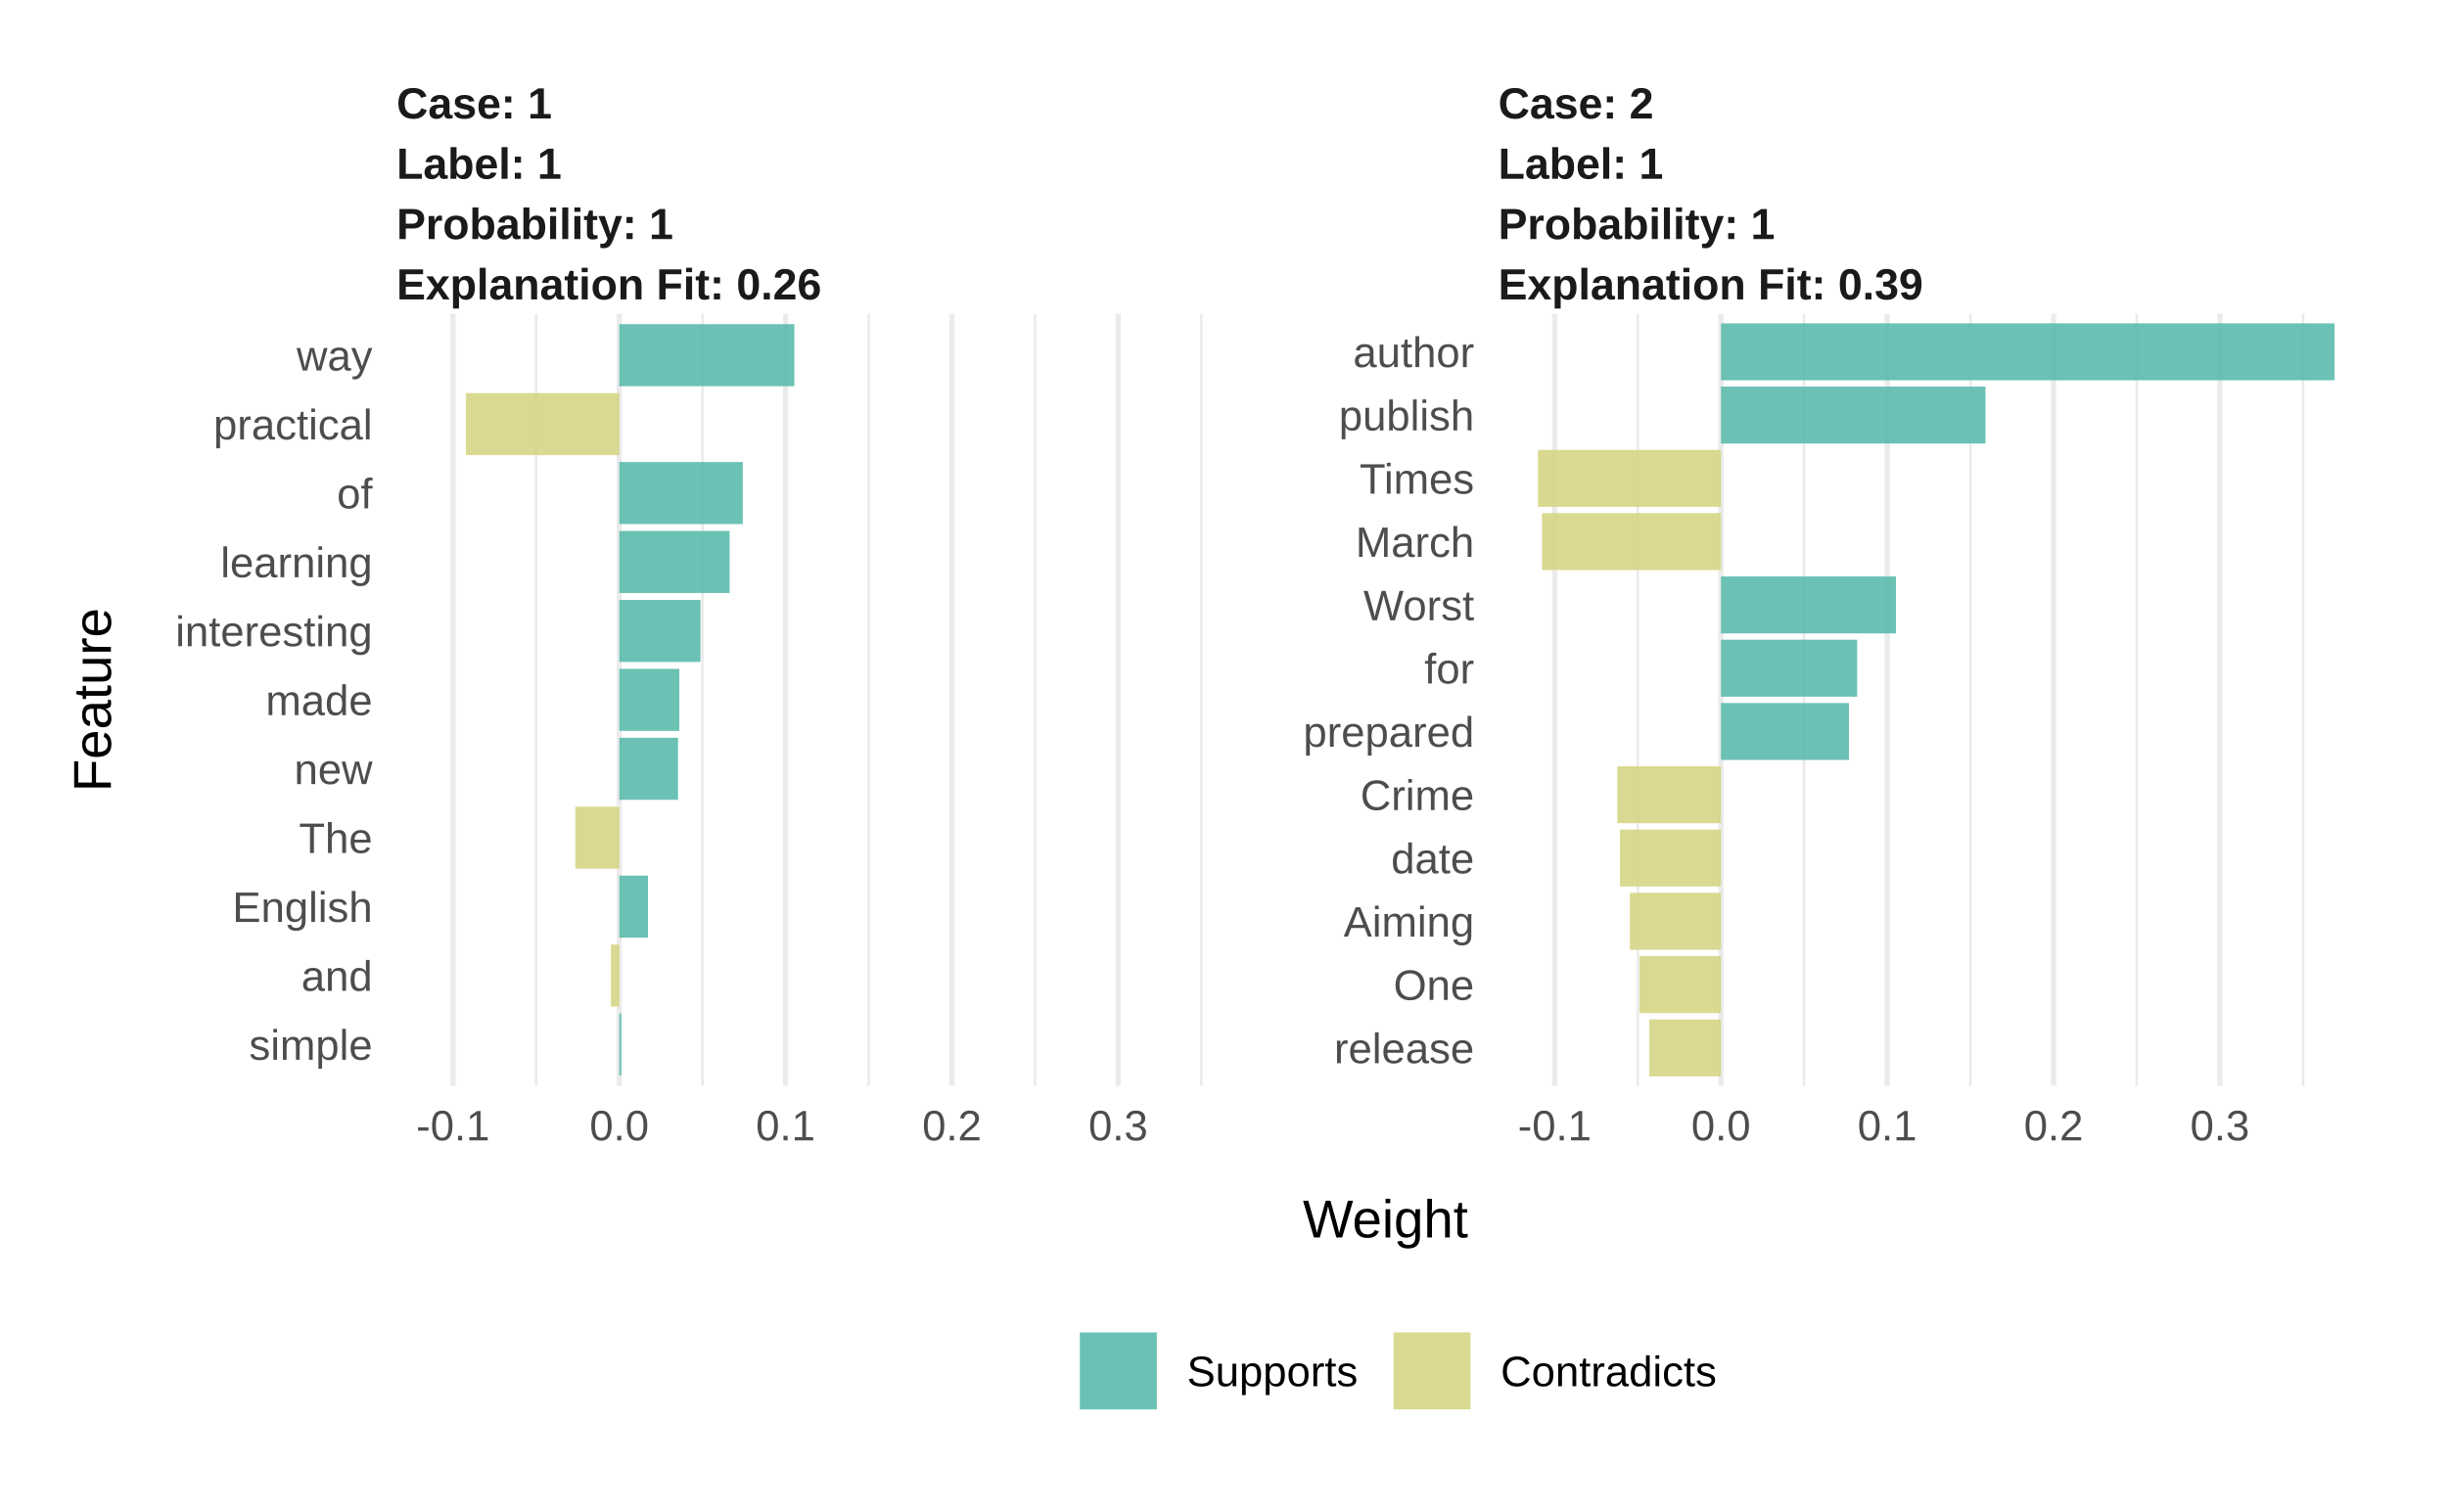
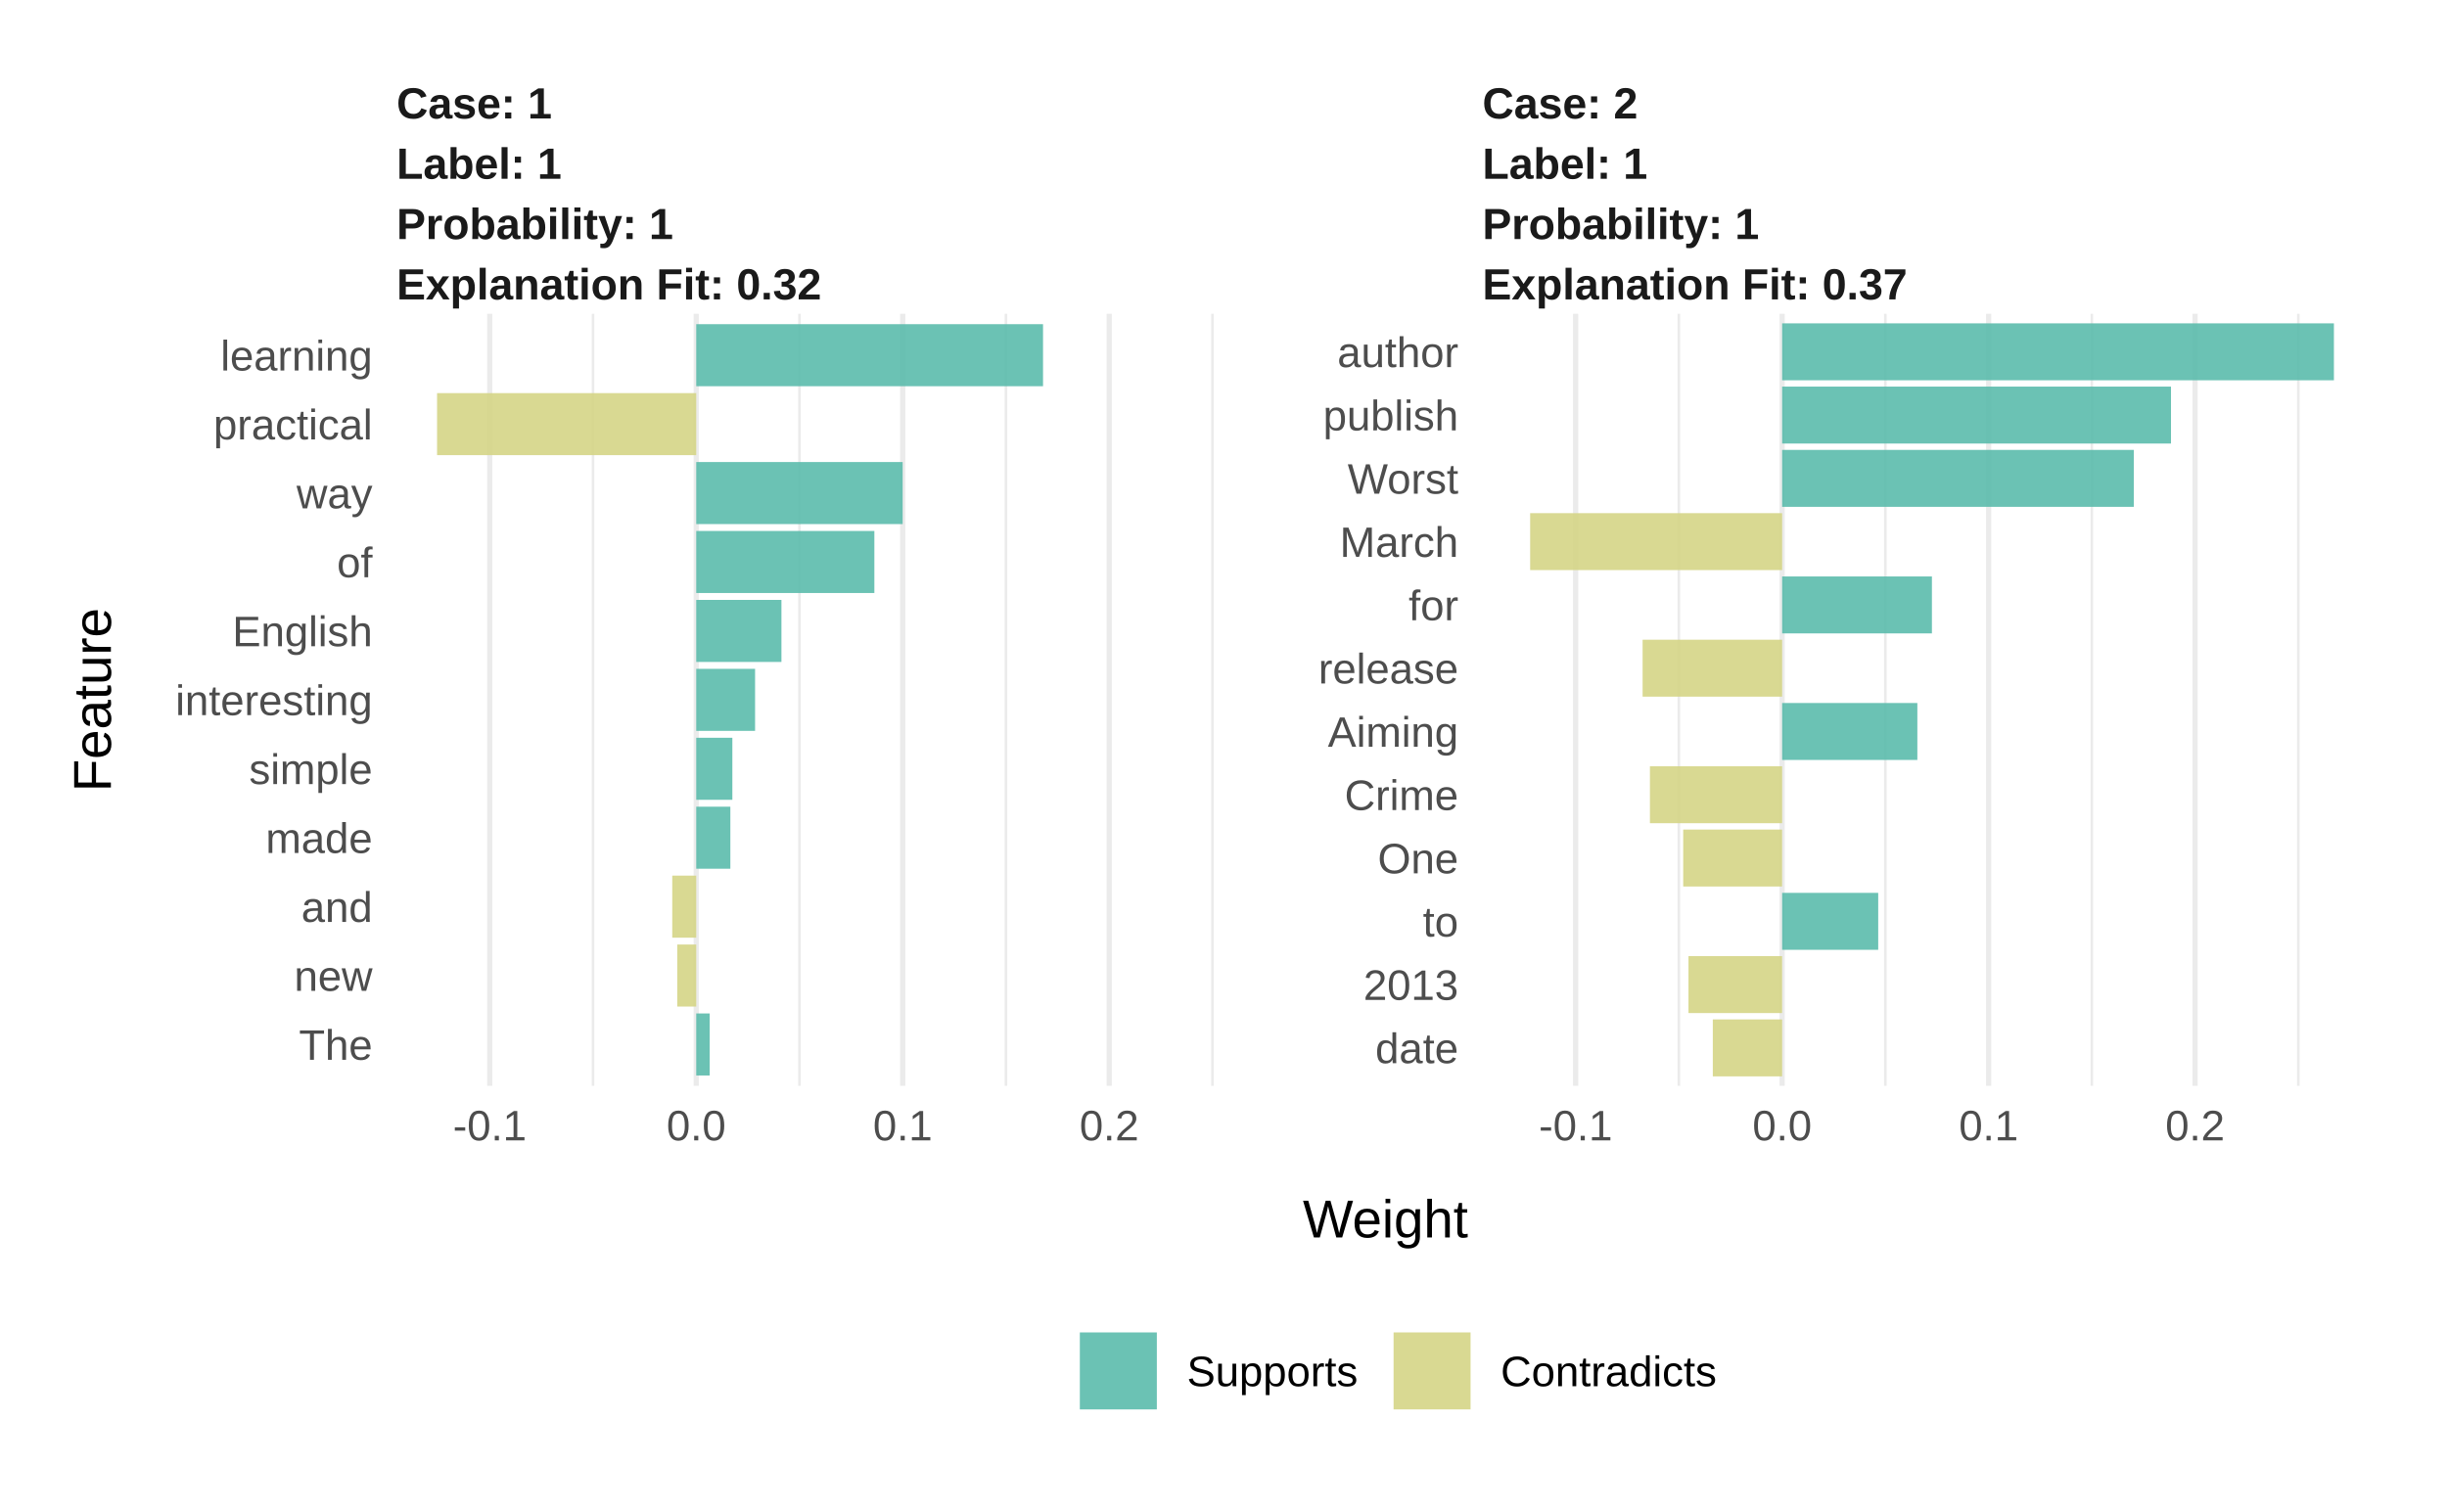
<svg xmlns="http://www.w3.org/2000/svg" class="svglite" width="504.00pt" height="311.47pt" viewBox="0 0 504.00 311.47">
  <defs>
    <style type="text/css">
    .svglite line, .svglite polyline, .svglite polygon, .svglite path, .svglite rect, .svglite circle {
      fill: none;
      stroke: #000000;
      stroke-linecap: round;
      stroke-linejoin: round;
      stroke-miterlimit: 10.00;
    }
  </style>
  </defs>
  <rect width="100%" height="100%" style="stroke: none; fill: #FFFFFF;" />
  <defs>
    <clipPath id="cpMC4wMHw1MDQuMDB8MC4wMHwzMTEuNDc=">
      <rect x="0.00" y="0.00" width="504.00" height="311.47" />
    </clipPath>
  </defs>
  <g clip-path="url(#cpMC4wMHw1MDQuMDB8MC4wMHwzMTEuNDc=)">
</g>
  <defs>
-     <clipPath id="cpODEuNjd8MjYyLjE1fDY0LjY1fDIyMy42OA==">
-       <rect x="81.67" y="64.65" width="180.48" height="159.03" />
-     </clipPath>
-   </defs>
-   <g clip-path="url(#cpODEuNjd8MjYyLjE1fDY0LjY1fDIyMy42OA==)">
-     <polyline points="110.42,223.68 110.42,64.65 " style="stroke-width: 0.53; stroke: #EBEBEB; stroke-linecap: butt;" />
-     <polyline points="144.68,223.68 144.68,64.65 " style="stroke-width: 0.53; stroke: #EBEBEB; stroke-linecap: butt;" />
-     <polyline points="178.93,223.68 178.93,64.65 " style="stroke-width: 0.53; stroke: #EBEBEB; stroke-linecap: butt;" />
-     <polyline points="213.18,223.68 213.18,64.65 " style="stroke-width: 0.53; stroke: #EBEBEB; stroke-linecap: butt;" />
-     <polyline points="247.44,223.68 247.44,64.65 " style="stroke-width: 0.53; stroke: #EBEBEB; stroke-linecap: butt;" />
-     <polyline points="93.30,223.68 93.30,64.65 " style="stroke-width: 1.07; stroke: #EBEBEB; stroke-linecap: butt;" />
-     <polyline points="127.55,223.68 127.55,64.65 " style="stroke-width: 1.07; stroke: #EBEBEB; stroke-linecap: butt;" />
-     <polyline points="161.80,223.68 161.80,64.65 " style="stroke-width: 1.07; stroke: #EBEBEB; stroke-linecap: butt;" />
-     <polyline points="196.06,223.68 196.06,64.65 " style="stroke-width: 1.07; stroke: #EBEBEB; stroke-linecap: butt;" />
-     <polyline points="230.31,223.68 230.31,64.65 " style="stroke-width: 1.07; stroke: #EBEBEB; stroke-linecap: butt;" />
-     <rect x="118.49" y="166.18" width="9.06" height="12.78" style="stroke-width: 1.07; stroke: none; stroke-linecap: square; stroke-linejoin: miter; fill: #D5D587; fill-opacity: 0.90;" />
-     <rect x="127.55" y="151.98" width="12.11" height="12.78" style="stroke-width: 1.07; stroke: none; stroke-linecap: square; stroke-linejoin: miter; fill: #5BBCAC; fill-opacity: 0.90;" />
-     <rect x="127.55" y="66.78" width="36.06" height="12.78" style="stroke-width: 1.07; stroke: none; stroke-linecap: square; stroke-linejoin: miter; fill: #5BBCAC; fill-opacity: 0.90;" />
-     <rect x="127.55" y="95.18" width="25.44" height="12.78" style="stroke-width: 1.07; stroke: none; stroke-linecap: square; stroke-linejoin: miter; fill: #5BBCAC; fill-opacity: 0.90;" />
-     <rect x="127.55" y="109.38" width="22.73" height="12.78" style="stroke-width: 1.07; stroke: none; stroke-linecap: square; stroke-linejoin: miter; fill: #5BBCAC; fill-opacity: 0.90;" />
-     <rect x="127.55" y="180.38" width="5.91" height="12.78" style="stroke-width: 1.07; stroke: none; stroke-linecap: square; stroke-linejoin: miter; fill: #5BBCAC; fill-opacity: 0.90;" />
-     <rect x="127.55" y="137.78" width="12.37" height="12.78" style="stroke-width: 1.07; stroke: none; stroke-linecap: square; stroke-linejoin: miter; fill: #5BBCAC; fill-opacity: 0.90;" />
-     <rect x="127.55" y="208.77" width="0.40" height="12.78" style="stroke-width: 1.07; stroke: none; stroke-linecap: square; stroke-linejoin: miter; fill: #5BBCAC; fill-opacity: 0.90;" />
-     <rect x="127.55" y="123.58" width="16.73" height="12.78" style="stroke-width: 1.07; stroke: none; stroke-linecap: square; stroke-linejoin: miter; fill: #5BBCAC; fill-opacity: 0.90;" />
-     <rect x="125.82" y="194.57" width="1.73" height="12.78" style="stroke-width: 1.07; stroke: none; stroke-linecap: square; stroke-linejoin: miter; fill: #D5D587; fill-opacity: 0.90;" />
-     <rect x="95.95" y="80.98" width="31.60" height="12.78" style="stroke-width: 1.07; stroke: none; stroke-linecap: square; stroke-linejoin: miter; fill: #D5D587; fill-opacity: 0.90;" />
-   </g>
-   <g clip-path="url(#cpMC4wMHw1MDQuMDB8MC4wMHwzMTEuNDc=)">
- </g>
-   <defs>
-     <clipPath id="cpMzA4LjU4fDQ4OS4wNnw2NC42NXwyMjMuNjg=">
-       <rect x="308.58" y="64.65" width="180.48" height="159.03" />
-     </clipPath>
-   </defs>
-   <g clip-path="url(#cpMzA4LjU4fDQ4OS4wNnw2NC42NXwyMjMuNjg=)">
-     <polyline points="337.33,223.68 337.33,64.65 " style="stroke-width: 0.53; stroke: #EBEBEB; stroke-linecap: butt;" />
-     <polyline points="371.59,223.68 371.59,64.65 " style="stroke-width: 0.53; stroke: #EBEBEB; stroke-linecap: butt;" />
-     <polyline points="405.84,223.68 405.84,64.65 " style="stroke-width: 0.53; stroke: #EBEBEB; stroke-linecap: butt;" />
-     <polyline points="440.09,223.68 440.09,64.65 " style="stroke-width: 0.53; stroke: #EBEBEB; stroke-linecap: butt;" />
-     <polyline points="474.35,223.68 474.35,64.65 " style="stroke-width: 0.53; stroke: #EBEBEB; stroke-linecap: butt;" />
-     <polyline points="320.21,223.68 320.21,64.65 " style="stroke-width: 1.07; stroke: #EBEBEB; stroke-linecap: butt;" />
-     <polyline points="354.46,223.68 354.46,64.65 " style="stroke-width: 1.07; stroke: #EBEBEB; stroke-linecap: butt;" />
-     <polyline points="388.71,223.68 388.71,64.65 " style="stroke-width: 1.07; stroke: #EBEBEB; stroke-linecap: butt;" />
-     <polyline points="422.97,223.68 422.97,64.65 " style="stroke-width: 1.07; stroke: #EBEBEB; stroke-linecap: butt;" />
-     <polyline points="457.22,223.68 457.22,64.65 " style="stroke-width: 1.07; stroke: #EBEBEB; stroke-linecap: butt;" />
-     <rect x="354.46" y="66.61" width="126.39" height="11.73" style="stroke-width: 1.07; stroke: none; stroke-linecap: square; stroke-linejoin: miter; fill: #5BBCAC; fill-opacity: 0.90;" />
-     <rect x="354.46" y="79.64" width="54.48" height="11.73" style="stroke-width: 1.07; stroke: none; stroke-linecap: square; stroke-linejoin: miter; fill: #5BBCAC; fill-opacity: 0.90;" />
-     <rect x="316.78" y="92.68" width="37.68" height="11.73" style="stroke-width: 1.07; stroke: none; stroke-linecap: square; stroke-linejoin: miter; fill: #D5D587; fill-opacity: 0.90;" />
-     <rect x="317.59" y="105.71" width="36.88" height="11.73" style="stroke-width: 1.07; stroke: none; stroke-linecap: square; stroke-linejoin: miter; fill: #D5D587; fill-opacity: 0.90;" />
-     <rect x="354.46" y="118.75" width="36.04" height="11.73" style="stroke-width: 1.07; stroke: none; stroke-linecap: square; stroke-linejoin: miter; fill: #5BBCAC; fill-opacity: 0.90;" />
-     <rect x="354.46" y="131.78" width="28.07" height="11.73" style="stroke-width: 1.07; stroke: none; stroke-linecap: square; stroke-linejoin: miter; fill: #5BBCAC; fill-opacity: 0.90;" />
-     <rect x="354.46" y="144.82" width="26.37" height="11.73" style="stroke-width: 1.07; stroke: none; stroke-linecap: square; stroke-linejoin: miter; fill: #5BBCAC; fill-opacity: 0.90;" />
-     <rect x="333.11" y="157.85" width="21.35" height="11.73" style="stroke-width: 1.07; stroke: none; stroke-linecap: square; stroke-linejoin: miter; fill: #D5D587; fill-opacity: 0.90;" />
-     <rect x="333.66" y="170.89" width="20.80" height="11.73" style="stroke-width: 1.07; stroke: none; stroke-linecap: square; stroke-linejoin: miter; fill: #D5D587; fill-opacity: 0.90;" />
-     <rect x="335.69" y="183.93" width="18.77" height="11.73" style="stroke-width: 1.07; stroke: none; stroke-linecap: square; stroke-linejoin: miter; fill: #D5D587; fill-opacity: 0.90;" />
-     <rect x="337.67" y="196.96" width="16.79" height="11.73" style="stroke-width: 1.07; stroke: none; stroke-linecap: square; stroke-linejoin: miter; fill: #D5D587; fill-opacity: 0.90;" />
-     <rect x="339.71" y="210.00" width="14.75" height="11.73" style="stroke-width: 1.07; stroke: none; stroke-linecap: square; stroke-linejoin: miter; fill: #D5D587; fill-opacity: 0.90;" />
-   </g>
-   <g clip-path="url(#cpMC4wMHw1MDQuMDB8MC4wMHwzMTEuNDc=)">
- </g>
-   <defs>
-     <clipPath id="cpODEuNjd8MjYyLjE1fDE0Ljk0fDY0LjY1">
-       <rect x="81.67" y="14.94" width="180.48" height="49.71" />
-     </clipPath>
-   </defs>
-   <g clip-path="url(#cpODEuNjd8MjYyLjE1fDE0Ljk0fDY0LjY1)">
- </g>
-   <defs>
-     <clipPath id="cpODEuNjd8MjYyLjE1fDE0Ljk0fDI3LjM3">
-       <rect x="81.67" y="14.94" width="180.48" height="12.43" />
-     </clipPath>
-   </defs>
-   <g clip-path="url(#cpODEuNjd8MjYyLjE1fDE0Ljk0fDI3LjM3)">
+     <clipPath id="cpODEuNjd8MjY1LjQwfDY0LjY1fDIyMy42OA==">
+       <rect x="81.67" y="64.65" width="183.73" height="159.03" />
+     </clipPath>
+   </defs>
+   <g clip-path="url(#cpODEuNjd8MjY1LjQwfDY0LjY1fDIyMy42OA==)">
+     <polyline points="122.14,223.68 122.14,64.65 " style="stroke-width: 0.53; stroke: #EBEBEB; stroke-linecap: butt;" />
+     <polyline points="164.66,223.68 164.66,64.65 " style="stroke-width: 0.53; stroke: #EBEBEB; stroke-linecap: butt;" />
+     <polyline points="207.19,223.68 207.19,64.65 " style="stroke-width: 0.53; stroke: #EBEBEB; stroke-linecap: butt;" />
+     <polyline points="249.72,223.68 249.72,64.65 " style="stroke-width: 0.53; stroke: #EBEBEB; stroke-linecap: butt;" />
+     <polyline points="100.87,223.68 100.87,64.65 " style="stroke-width: 1.07; stroke: #EBEBEB; stroke-linecap: butt;" />
+     <polyline points="143.40,223.68 143.40,64.65 " style="stroke-width: 1.07; stroke: #EBEBEB; stroke-linecap: butt;" />
+     <polyline points="185.93,223.68 185.93,64.65 " style="stroke-width: 1.07; stroke: #EBEBEB; stroke-linecap: butt;" />
+     <polyline points="228.46,223.68 228.46,64.65 " style="stroke-width: 1.07; stroke: #EBEBEB; stroke-linecap: butt;" />
+     <rect x="143.40" y="208.77" width="2.77" height="12.78" style="stroke-width: 1.07; stroke: none; stroke-linecap: square; stroke-linejoin: miter; fill: #5BBCAC; fill-opacity: 0.90;" />
+     <rect x="139.49" y="194.57" width="3.91" height="12.78" style="stroke-width: 1.07; stroke: none; stroke-linecap: square; stroke-linejoin: miter; fill: #D5D587; fill-opacity: 0.90;" />
+     <rect x="143.40" y="95.18" width="42.52" height="12.78" style="stroke-width: 1.07; stroke: none; stroke-linecap: square; stroke-linejoin: miter; fill: #5BBCAC; fill-opacity: 0.90;" />
+     <rect x="143.40" y="109.38" width="36.69" height="12.78" style="stroke-width: 1.07; stroke: none; stroke-linecap: square; stroke-linejoin: miter; fill: #5BBCAC; fill-opacity: 0.90;" />
+     <rect x="143.40" y="66.78" width="71.43" height="12.78" style="stroke-width: 1.07; stroke: none; stroke-linecap: square; stroke-linejoin: miter; fill: #5BBCAC; fill-opacity: 0.90;" />
+     <rect x="143.40" y="123.58" width="17.55" height="12.78" style="stroke-width: 1.07; stroke: none; stroke-linecap: square; stroke-linejoin: miter; fill: #5BBCAC; fill-opacity: 0.90;" />
+     <rect x="143.40" y="166.18" width="7.03" height="12.78" style="stroke-width: 1.07; stroke: none; stroke-linecap: square; stroke-linejoin: miter; fill: #5BBCAC; fill-opacity: 0.90;" />
+     <rect x="143.40" y="151.98" width="7.44" height="12.78" style="stroke-width: 1.07; stroke: none; stroke-linecap: square; stroke-linejoin: miter; fill: #5BBCAC; fill-opacity: 0.90;" />
+     <rect x="143.40" y="137.78" width="12.12" height="12.78" style="stroke-width: 1.07; stroke: none; stroke-linecap: square; stroke-linejoin: miter; fill: #5BBCAC; fill-opacity: 0.90;" />
+     <rect x="138.46" y="180.38" width="4.94" height="12.78" style="stroke-width: 1.07; stroke: none; stroke-linecap: square; stroke-linejoin: miter; fill: #D5D587; fill-opacity: 0.90;" />
+     <rect x="90.02" y="80.98" width="53.38" height="12.78" style="stroke-width: 1.07; stroke: none; stroke-linecap: square; stroke-linejoin: miter; fill: #D5D587; fill-opacity: 0.90;" />
+   </g>
+   <g clip-path="url(#cpMC4wMHw1MDQuMDB8MC4wMHwzMTEuNDc=)">
+ </g>
+   <defs>
+     <clipPath id="cpMzA1LjMyfDQ4OS4wNnw2NC42NXwyMjMuNjg=">
+       <rect x="305.32" y="64.65" width="183.73" height="159.03" />
+     </clipPath>
+   </defs>
+   <g clip-path="url(#cpMzA1LjMyfDQ4OS4wNnw2NC42NXwyMjMuNjg=)">
+     <polyline points="345.79,223.68 345.79,64.65 " style="stroke-width: 0.53; stroke: #EBEBEB; stroke-linecap: butt;" />
+     <polyline points="388.32,223.68 388.32,64.65 " style="stroke-width: 0.53; stroke: #EBEBEB; stroke-linecap: butt;" />
+     <polyline points="430.85,223.68 430.85,64.65 " style="stroke-width: 0.53; stroke: #EBEBEB; stroke-linecap: butt;" />
+     <polyline points="473.38,223.68 473.38,64.65 " style="stroke-width: 0.53; stroke: #EBEBEB; stroke-linecap: butt;" />
+     <polyline points="324.53,223.68 324.53,64.65 " style="stroke-width: 1.07; stroke: #EBEBEB; stroke-linecap: butt;" />
+     <polyline points="367.06,223.68 367.06,64.65 " style="stroke-width: 1.07; stroke: #EBEBEB; stroke-linecap: butt;" />
+     <polyline points="409.59,223.68 409.59,64.65 " style="stroke-width: 1.07; stroke: #EBEBEB; stroke-linecap: butt;" />
+     <polyline points="452.11,223.68 452.11,64.65 " style="stroke-width: 1.07; stroke: #EBEBEB; stroke-linecap: butt;" />
+     <rect x="367.06" y="66.61" width="113.65" height="11.73" style="stroke-width: 1.07; stroke: none; stroke-linecap: square; stroke-linejoin: miter; fill: #5BBCAC; fill-opacity: 0.90;" />
+     <rect x="367.06" y="79.64" width="80.09" height="11.73" style="stroke-width: 1.07; stroke: none; stroke-linecap: square; stroke-linejoin: miter; fill: #5BBCAC; fill-opacity: 0.90;" />
+     <rect x="367.06" y="92.68" width="72.44" height="11.73" style="stroke-width: 1.07; stroke: none; stroke-linecap: square; stroke-linejoin: miter; fill: #5BBCAC; fill-opacity: 0.90;" />
+     <rect x="315.16" y="105.71" width="51.90" height="11.73" style="stroke-width: 1.07; stroke: none; stroke-linecap: square; stroke-linejoin: miter; fill: #D5D587; fill-opacity: 0.90;" />
+     <rect x="338.32" y="131.78" width="28.74" height="11.73" style="stroke-width: 1.07; stroke: none; stroke-linecap: square; stroke-linejoin: miter; fill: #D5D587; fill-opacity: 0.90;" />
+     <rect x="367.06" y="118.75" width="30.85" height="11.73" style="stroke-width: 1.07; stroke: none; stroke-linecap: square; stroke-linejoin: miter; fill: #5BBCAC; fill-opacity: 0.90;" />
+     <rect x="339.83" y="157.85" width="27.23" height="11.73" style="stroke-width: 1.07; stroke: none; stroke-linecap: square; stroke-linejoin: miter; fill: #D5D587; fill-opacity: 0.90;" />
+     <rect x="367.06" y="144.82" width="27.85" height="11.73" style="stroke-width: 1.07; stroke: none; stroke-linecap: square; stroke-linejoin: miter; fill: #5BBCAC; fill-opacity: 0.90;" />
+     <rect x="346.68" y="170.89" width="20.37" height="11.73" style="stroke-width: 1.07; stroke: none; stroke-linecap: square; stroke-linejoin: miter; fill: #D5D587; fill-opacity: 0.90;" />
+     <rect x="347.77" y="196.96" width="19.28" height="11.73" style="stroke-width: 1.07; stroke: none; stroke-linecap: square; stroke-linejoin: miter; fill: #D5D587; fill-opacity: 0.90;" />
+     <rect x="367.06" y="183.93" width="19.79" height="11.73" style="stroke-width: 1.07; stroke: none; stroke-linecap: square; stroke-linejoin: miter; fill: #5BBCAC; fill-opacity: 0.90;" />
+     <rect x="352.78" y="210.00" width="14.28" height="11.73" style="stroke-width: 1.07; stroke: none; stroke-linecap: square; stroke-linejoin: miter; fill: #D5D587; fill-opacity: 0.90;" />
+   </g>
+   <g clip-path="url(#cpMC4wMHw1MDQuMDB8MC4wMHwzMTEuNDc=)">
+ </g>
+   <defs>
+     <clipPath id="cpODEuNjd8MjY1LjQwfDE0Ljk0fDY0LjY1">
+       <rect x="81.67" y="14.94" width="183.73" height="49.71" />
+     </clipPath>
+   </defs>
+   <g clip-path="url(#cpODEuNjd8MjY1LjQwfDE0Ljk0fDY0LjY1)">
+ </g>
+   <defs>
+     <clipPath id="cpODEuNjd8MjY1LjQwfDE0Ljk0fDI3LjM3">
+       <rect x="81.67" y="14.94" width="183.73" height="12.43" />
+     </clipPath>
+   </defs>
+   <g clip-path="url(#cpODEuNjd8MjY1LjQwfDE0Ljk0fDI3LjM3)">
    <text x="81.67" y="24.40" style="font-size: 9.00px; font-weight: bold; fill: #1A1A1A; font-family: Arial;" textLength="32.01px" lengthAdjust="spacingAndGlyphs">Case: 1</text>
  </g>
-   <g clip-path="url(#cpODEuNjd8MjYyLjE1fDE0Ljk0fDY0LjY1)">
- </g>
-   <defs>
-     <clipPath id="cpODEuNjd8MjYyLjE1fDI3LjM3fDM5Ljgw">
-       <rect x="81.67" y="27.37" width="180.48" height="12.43" />
-     </clipPath>
-   </defs>
-   <g clip-path="url(#cpODEuNjd8MjYyLjE1fDI3LjM3fDM5Ljgw)">
+   <g clip-path="url(#cpODEuNjd8MjY1LjQwfDE0Ljk0fDY0LjY1)">
+ </g>
+   <defs>
+     <clipPath id="cpODEuNjd8MjY1LjQwfDI3LjM3fDM5Ljgw">
+       <rect x="81.67" y="27.37" width="183.73" height="12.43" />
+     </clipPath>
+   </defs>
+   <g clip-path="url(#cpODEuNjd8MjY1LjQwfDI3LjM3fDM5Ljgw)">
    <text x="81.67" y="36.82" style="font-size: 9.00px; font-weight: bold; fill: #1A1A1A; font-family: Arial;" textLength="34.01px" lengthAdjust="spacingAndGlyphs">Label: 1</text>
  </g>
-   <g clip-path="url(#cpODEuNjd8MjYyLjE1fDE0Ljk0fDY0LjY1)">
- </g>
-   <defs>
-     <clipPath id="cpODEuNjd8MjYyLjE1fDM5LjgwfDUyLjIz">
-       <rect x="81.67" y="39.80" width="180.48" height="12.43" />
-     </clipPath>
-   </defs>
-   <g clip-path="url(#cpODEuNjd8MjYyLjE1fDM5LjgwfDUyLjIz)">
+   <g clip-path="url(#cpODEuNjd8MjY1LjQwfDE0Ljk0fDY0LjY1)">
+ </g>
+   <defs>
+     <clipPath id="cpODEuNjd8MjY1LjQwfDM5LjgwfDUyLjIz">
+       <rect x="81.67" y="39.80" width="183.73" height="12.43" />
+     </clipPath>
+   </defs>
+   <g clip-path="url(#cpODEuNjd8MjY1LjQwfDM5LjgwfDUyLjIz)">
    <text x="81.67" y="49.25" style="font-size: 9.00px; font-weight: bold; fill: #1A1A1A; font-family: Arial;" textLength="57.00px" lengthAdjust="spacingAndGlyphs">Probability: 1</text>
  </g>
-   <g clip-path="url(#cpODEuNjd8MjYyLjE1fDE0Ljk0fDY0LjY1)">
- </g>
-   <defs>
-     <clipPath id="cpODEuNjd8MjYyLjE1fDUyLjIzfDY0LjY1">
-       <rect x="81.67" y="52.23" width="180.48" height="12.43" />
-     </clipPath>
-   </defs>
-   <g clip-path="url(#cpODEuNjd8MjYyLjE1fDUyLjIzfDY0LjY1)">
-     <text x="81.67" y="61.68" style="font-size: 9.00px; font-weight: bold; fill: #1A1A1A; font-family: Arial;" textLength="87.51px" lengthAdjust="spacingAndGlyphs">Explanation Fit: 0.26</text>
-   </g>
-   <g clip-path="url(#cpODEuNjd8MjYyLjE1fDE0Ljk0fDY0LjY1)">
- </g>
-   <g clip-path="url(#cpMC4wMHw1MDQuMDB8MC4wMHwzMTEuNDc=)">
- </g>
-   <defs>
-     <clipPath id="cpMzA4LjU4fDQ4OS4wNnwxNC45NHw2NC42NQ==">
-       <rect x="308.58" y="14.94" width="180.48" height="49.71" />
-     </clipPath>
-   </defs>
-   <g clip-path="url(#cpMzA4LjU4fDQ4OS4wNnwxNC45NHw2NC42NQ==)">
- </g>
-   <defs>
-     <clipPath id="cpMzA4LjU4fDQ4OS4wNnwxNC45NHwyNy4zNw==">
-       <rect x="308.58" y="14.94" width="180.48" height="12.43" />
-     </clipPath>
-   </defs>
-   <g clip-path="url(#cpMzA4LjU4fDQ4OS4wNnwxNC45NHwyNy4zNw==)">
-     <text x="308.58" y="24.40" style="font-size: 9.00px; font-weight: bold; fill: #1A1A1A; font-family: Arial;" textLength="32.01px" lengthAdjust="spacingAndGlyphs">Case: 2</text>
-   </g>
-   <g clip-path="url(#cpMzA4LjU4fDQ4OS4wNnwxNC45NHw2NC42NQ==)">
- </g>
-   <defs>
-     <clipPath id="cpMzA4LjU4fDQ4OS4wNnwyNy4zN3wzOS44MA==">
-       <rect x="308.58" y="27.37" width="180.48" height="12.43" />
-     </clipPath>
-   </defs>
-   <g clip-path="url(#cpMzA4LjU4fDQ4OS4wNnwyNy4zN3wzOS44MA==)">
-     <text x="308.58" y="36.82" style="font-size: 9.00px; font-weight: bold; fill: #1A1A1A; font-family: Arial;" textLength="34.01px" lengthAdjust="spacingAndGlyphs">Label: 1</text>
-   </g>
-   <g clip-path="url(#cpMzA4LjU4fDQ4OS4wNnwxNC45NHw2NC42NQ==)">
- </g>
-   <defs>
-     <clipPath id="cpMzA4LjU4fDQ4OS4wNnwzOS44MHw1Mi4yMw==">
-       <rect x="308.58" y="39.80" width="180.48" height="12.43" />
-     </clipPath>
-   </defs>
-   <g clip-path="url(#cpMzA4LjU4fDQ4OS4wNnwzOS44MHw1Mi4yMw==)">
-     <text x="308.58" y="49.25" style="font-size: 9.00px; font-weight: bold; fill: #1A1A1A; font-family: Arial;" textLength="57.00px" lengthAdjust="spacingAndGlyphs">Probability: 1</text>
-   </g>
-   <g clip-path="url(#cpMzA4LjU4fDQ4OS4wNnwxNC45NHw2NC42NQ==)">
- </g>
-   <defs>
-     <clipPath id="cpMzA4LjU4fDQ4OS4wNnw1Mi4yM3w2NC42NQ==">
-       <rect x="308.58" y="52.23" width="180.48" height="12.43" />
-     </clipPath>
-   </defs>
-   <g clip-path="url(#cpMzA4LjU4fDQ4OS4wNnw1Mi4yM3w2NC42NQ==)">
-     <text x="308.58" y="61.68" style="font-size: 9.00px; font-weight: bold; fill: #1A1A1A; font-family: Arial;" textLength="87.51px" lengthAdjust="spacingAndGlyphs">Explanation Fit: 0.39</text>
-   </g>
-   <g clip-path="url(#cpMzA4LjU4fDQ4OS4wNnwxNC45NHw2NC42NQ==)">
- </g>
-   <g clip-path="url(#cpMC4wMHw1MDQuMDB8MC4wMHwzMTEuNDc=)">
-     <text x="93.30" y="234.92" text-anchor="middle" style="font-size: 8.80px; fill: #4D4D4D; font-family: Arial;" textLength="15.16px" lengthAdjust="spacingAndGlyphs">-0.1</text>
-     <text x="127.55" y="234.92" text-anchor="middle" style="font-size: 8.80px; fill: #4D4D4D; font-family: Arial;" textLength="12.23px" lengthAdjust="spacingAndGlyphs">0.0</text>
-     <text x="161.80" y="234.92" text-anchor="middle" style="font-size: 8.80px; fill: #4D4D4D; font-family: Arial;" textLength="12.23px" lengthAdjust="spacingAndGlyphs">0.1</text>
-     <text x="196.06" y="234.92" text-anchor="middle" style="font-size: 8.80px; fill: #4D4D4D; font-family: Arial;" textLength="12.23px" lengthAdjust="spacingAndGlyphs">0.2</text>
-     <text x="230.31" y="234.92" text-anchor="middle" style="font-size: 8.80px; fill: #4D4D4D; font-family: Arial;" textLength="12.23px" lengthAdjust="spacingAndGlyphs">0.3</text>
-     <text x="320.21" y="234.92" text-anchor="middle" style="font-size: 8.80px; fill: #4D4D4D; font-family: Arial;" textLength="15.16px" lengthAdjust="spacingAndGlyphs">-0.1</text>
-     <text x="354.46" y="234.92" text-anchor="middle" style="font-size: 8.80px; fill: #4D4D4D; font-family: Arial;" textLength="12.23px" lengthAdjust="spacingAndGlyphs">0.0</text>
-     <text x="388.71" y="234.92" text-anchor="middle" style="font-size: 8.80px; fill: #4D4D4D; font-family: Arial;" textLength="12.23px" lengthAdjust="spacingAndGlyphs">0.1</text>
-     <text x="422.97" y="234.92" text-anchor="middle" style="font-size: 8.80px; fill: #4D4D4D; font-family: Arial;" textLength="12.23px" lengthAdjust="spacingAndGlyphs">0.2</text>
-     <text x="457.22" y="234.92" text-anchor="middle" style="font-size: 8.80px; fill: #4D4D4D; font-family: Arial;" textLength="12.23px" lengthAdjust="spacingAndGlyphs">0.3</text>
-     <text x="303.64" y="219.02" text-anchor="end" style="font-size: 8.80px; fill: #4D4D4D; font-family: Arial;" textLength="28.86px" lengthAdjust="spacingAndGlyphs">release</text>
-     <text x="303.64" y="205.98" text-anchor="end" style="font-size: 8.80px; fill: #4D4D4D; font-family: Arial;" textLength="16.63px" lengthAdjust="spacingAndGlyphs">One</text>
-     <text x="303.64" y="192.94" text-anchor="end" style="font-size: 8.80px; fill: #4D4D4D; font-family: Arial;" textLength="26.89px" lengthAdjust="spacingAndGlyphs">Aiming</text>
-     <text x="303.64" y="179.91" text-anchor="end" style="font-size: 8.80px; fill: #4D4D4D; font-family: Arial;" textLength="17.13px" lengthAdjust="spacingAndGlyphs">date</text>
-     <text x="303.64" y="166.87" text-anchor="end" style="font-size: 8.80px; fill: #4D4D4D; font-family: Arial;" textLength="23.46px" lengthAdjust="spacingAndGlyphs">Crime</text>
-     <text x="303.64" y="153.84" text-anchor="end" style="font-size: 8.80px; fill: #4D4D4D; font-family: Arial;" textLength="35.24px" lengthAdjust="spacingAndGlyphs">prepared</text>
-     <text x="303.64" y="140.80" text-anchor="end" style="font-size: 8.80px; fill: #4D4D4D; font-family: Arial;" textLength="10.27px" lengthAdjust="spacingAndGlyphs">for</text>
-     <text x="303.64" y="127.77" text-anchor="end" style="font-size: 8.80px; fill: #4D4D4D; font-family: Arial;" textLength="22.97px" lengthAdjust="spacingAndGlyphs">Worst</text>
-     <text x="303.64" y="114.73" text-anchor="end" style="font-size: 8.80px; fill: #4D4D4D; font-family: Arial;" textLength="24.45px" lengthAdjust="spacingAndGlyphs">March</text>
-     <text x="303.64" y="101.70" text-anchor="end" style="font-size: 8.80px; fill: #4D4D4D; font-family: Arial;" textLength="23.95px" lengthAdjust="spacingAndGlyphs">Times</text>
-     <text x="303.64" y="88.66" text-anchor="end" style="font-size: 8.80px; fill: #4D4D4D; font-family: Arial;" textLength="27.89px" lengthAdjust="spacingAndGlyphs">publish</text>
-     <text x="303.64" y="75.63" text-anchor="end" style="font-size: 8.80px; fill: #4D4D4D; font-family: Arial;" textLength="24.96px" lengthAdjust="spacingAndGlyphs">author</text>
-     <text x="76.73" y="218.32" text-anchor="end" style="font-size: 8.80px; fill: #4D4D4D; font-family: Arial;" textLength="25.42px" lengthAdjust="spacingAndGlyphs">simple</text>
-     <text x="76.73" y="204.12" text-anchor="end" style="font-size: 8.80px; fill: #4D4D4D; font-family: Arial;" textLength="14.69px" lengthAdjust="spacingAndGlyphs">and</text>
-     <text x="76.73" y="189.92" text-anchor="end" style="font-size: 8.80px; fill: #4D4D4D; font-family: Arial;" textLength="28.86px" lengthAdjust="spacingAndGlyphs">English</text>
-     <text x="76.73" y="175.72" text-anchor="end" style="font-size: 8.80px; fill: #4D4D4D; font-family: Arial;" textLength="15.16px" lengthAdjust="spacingAndGlyphs">The</text>
-     <text x="76.73" y="161.52" text-anchor="end" style="font-size: 8.80px; fill: #4D4D4D; font-family: Arial;" textLength="16.14px" lengthAdjust="spacingAndGlyphs">new</text>
-     <text x="76.73" y="147.32" text-anchor="end" style="font-size: 8.80px; fill: #4D4D4D; font-family: Arial;" textLength="22.02px" lengthAdjust="spacingAndGlyphs">made</text>
-     <text x="76.73" y="133.12" text-anchor="end" style="font-size: 8.80px; fill: #4D4D4D; font-family: Arial;" textLength="40.59px" lengthAdjust="spacingAndGlyphs">interesting</text>
-     <text x="76.73" y="118.92" text-anchor="end" style="font-size: 8.80px; fill: #4D4D4D; font-family: Arial;" textLength="31.31px" lengthAdjust="spacingAndGlyphs">learning</text>
-     <text x="76.73" y="104.72" text-anchor="end" style="font-size: 8.80px; fill: #4D4D4D; font-family: Arial;" textLength="7.34px" lengthAdjust="spacingAndGlyphs">of</text>
+   <g clip-path="url(#cpODEuNjd8MjY1LjQwfDE0Ljk0fDY0LjY1)">
+ </g>
+   <defs>
+     <clipPath id="cpODEuNjd8MjY1LjQwfDUyLjIzfDY0LjY1">
+       <rect x="81.67" y="52.23" width="183.73" height="12.43" />
+     </clipPath>
+   </defs>
+   <g clip-path="url(#cpODEuNjd8MjY1LjQwfDUyLjIzfDY0LjY1)">
+     <text x="81.67" y="61.68" style="font-size: 9.00px; font-weight: bold; fill: #1A1A1A; font-family: Arial;" textLength="87.51px" lengthAdjust="spacingAndGlyphs">Explanation Fit: 0.32</text>
+   </g>
+   <g clip-path="url(#cpODEuNjd8MjY1LjQwfDE0Ljk0fDY0LjY1)">
+ </g>
+   <g clip-path="url(#cpMC4wMHw1MDQuMDB8MC4wMHwzMTEuNDc=)">
+ </g>
+   <defs>
+     <clipPath id="cpMzA1LjMyfDQ4OS4wNnwxNC45NHw2NC42NQ==">
+       <rect x="305.32" y="14.94" width="183.73" height="49.71" />
+     </clipPath>
+   </defs>
+   <g clip-path="url(#cpMzA1LjMyfDQ4OS4wNnwxNC45NHw2NC42NQ==)">
+ </g>
+   <defs>
+     <clipPath id="cpMzA1LjMyfDQ4OS4wNnwxNC45NHwyNy4zNw==">
+       <rect x="305.32" y="14.94" width="183.73" height="12.43" />
+     </clipPath>
+   </defs>
+   <g clip-path="url(#cpMzA1LjMyfDQ4OS4wNnwxNC45NHwyNy4zNw==)">
+     <text x="305.32" y="24.40" style="font-size: 9.00px; font-weight: bold; fill: #1A1A1A; font-family: Arial;" textLength="32.01px" lengthAdjust="spacingAndGlyphs">Case: 2</text>
+   </g>
+   <g clip-path="url(#cpMzA1LjMyfDQ4OS4wNnwxNC45NHw2NC42NQ==)">
+ </g>
+   <defs>
+     <clipPath id="cpMzA1LjMyfDQ4OS4wNnwyNy4zN3wzOS44MA==">
+       <rect x="305.32" y="27.37" width="183.73" height="12.43" />
+     </clipPath>
+   </defs>
+   <g clip-path="url(#cpMzA1LjMyfDQ4OS4wNnwyNy4zN3wzOS44MA==)">
+     <text x="305.32" y="36.82" style="font-size: 9.00px; font-weight: bold; fill: #1A1A1A; font-family: Arial;" textLength="34.01px" lengthAdjust="spacingAndGlyphs">Label: 1</text>
+   </g>
+   <g clip-path="url(#cpMzA1LjMyfDQ4OS4wNnwxNC45NHw2NC42NQ==)">
+ </g>
+   <defs>
+     <clipPath id="cpMzA1LjMyfDQ4OS4wNnwzOS44MHw1Mi4yMw==">
+       <rect x="305.32" y="39.80" width="183.73" height="12.43" />
+     </clipPath>
+   </defs>
+   <g clip-path="url(#cpMzA1LjMyfDQ4OS4wNnwzOS44MHw1Mi4yMw==)">
+     <text x="305.32" y="49.25" style="font-size: 9.00px; font-weight: bold; fill: #1A1A1A; font-family: Arial;" textLength="57.00px" lengthAdjust="spacingAndGlyphs">Probability: 1</text>
+   </g>
+   <g clip-path="url(#cpMzA1LjMyfDQ4OS4wNnwxNC45NHw2NC42NQ==)">
+ </g>
+   <defs>
+     <clipPath id="cpMzA1LjMyfDQ4OS4wNnw1Mi4yM3w2NC42NQ==">
+       <rect x="305.32" y="52.23" width="183.73" height="12.43" />
+     </clipPath>
+   </defs>
+   <g clip-path="url(#cpMzA1LjMyfDQ4OS4wNnw1Mi4yM3w2NC42NQ==)">
+     <text x="305.32" y="61.68" style="font-size: 9.00px; font-weight: bold; fill: #1A1A1A; font-family: Arial;" textLength="87.51px" lengthAdjust="spacingAndGlyphs">Explanation Fit: 0.37</text>
+   </g>
+   <g clip-path="url(#cpMzA1LjMyfDQ4OS4wNnwxNC45NHw2NC42NQ==)">
+ </g>
+   <g clip-path="url(#cpMC4wMHw1MDQuMDB8MC4wMHwzMTEuNDc=)">
+     <text x="100.87" y="234.92" text-anchor="middle" style="font-size: 8.80px; fill: #4D4D4D; font-family: Arial;" textLength="15.16px" lengthAdjust="spacingAndGlyphs">-0.1</text>
+     <text x="143.40" y="234.92" text-anchor="middle" style="font-size: 8.80px; fill: #4D4D4D; font-family: Arial;" textLength="12.23px" lengthAdjust="spacingAndGlyphs">0.0</text>
+     <text x="185.93" y="234.92" text-anchor="middle" style="font-size: 8.80px; fill: #4D4D4D; font-family: Arial;" textLength="12.23px" lengthAdjust="spacingAndGlyphs">0.1</text>
+     <text x="228.46" y="234.92" text-anchor="middle" style="font-size: 8.80px; fill: #4D4D4D; font-family: Arial;" textLength="12.23px" lengthAdjust="spacingAndGlyphs">0.2</text>
+     <text x="324.53" y="234.92" text-anchor="middle" style="font-size: 8.80px; fill: #4D4D4D; font-family: Arial;" textLength="15.16px" lengthAdjust="spacingAndGlyphs">-0.1</text>
+     <text x="367.06" y="234.92" text-anchor="middle" style="font-size: 8.80px; fill: #4D4D4D; font-family: Arial;" textLength="12.23px" lengthAdjust="spacingAndGlyphs">0.0</text>
+     <text x="409.59" y="234.92" text-anchor="middle" style="font-size: 8.80px; fill: #4D4D4D; font-family: Arial;" textLength="12.23px" lengthAdjust="spacingAndGlyphs">0.1</text>
+     <text x="452.11" y="234.92" text-anchor="middle" style="font-size: 8.80px; fill: #4D4D4D; font-family: Arial;" textLength="12.23px" lengthAdjust="spacingAndGlyphs">0.2</text>
+     <text x="300.39" y="219.02" text-anchor="end" style="font-size: 8.80px; fill: #4D4D4D; font-family: Arial;" textLength="17.13px" lengthAdjust="spacingAndGlyphs">date</text>
+     <text x="300.39" y="205.98" text-anchor="end" style="font-size: 8.80px; fill: #4D4D4D; font-family: Arial;" textLength="19.58px" lengthAdjust="spacingAndGlyphs">2013</text>
+     <text x="300.39" y="192.94" text-anchor="end" style="font-size: 8.80px; fill: #4D4D4D; font-family: Arial;" textLength="7.34px" lengthAdjust="spacingAndGlyphs">to</text>
+     <text x="300.39" y="179.91" text-anchor="end" style="font-size: 8.80px; fill: #4D4D4D; font-family: Arial;" textLength="16.63px" lengthAdjust="spacingAndGlyphs">One</text>
+     <text x="300.39" y="166.87" text-anchor="end" style="font-size: 8.80px; fill: #4D4D4D; font-family: Arial;" textLength="23.46px" lengthAdjust="spacingAndGlyphs">Crime</text>
+     <text x="300.39" y="153.84" text-anchor="end" style="font-size: 8.80px; fill: #4D4D4D; font-family: Arial;" textLength="26.89px" lengthAdjust="spacingAndGlyphs">Aiming</text>
+     <text x="300.39" y="140.80" text-anchor="end" style="font-size: 8.80px; fill: #4D4D4D; font-family: Arial;" textLength="28.86px" lengthAdjust="spacingAndGlyphs">release</text>
+     <text x="300.39" y="127.77" text-anchor="end" style="font-size: 8.80px; fill: #4D4D4D; font-family: Arial;" textLength="10.27px" lengthAdjust="spacingAndGlyphs">for</text>
+     <text x="300.39" y="114.73" text-anchor="end" style="font-size: 8.80px; fill: #4D4D4D; font-family: Arial;" textLength="24.45px" lengthAdjust="spacingAndGlyphs">March</text>
+     <text x="300.39" y="101.70" text-anchor="end" style="font-size: 8.80px; fill: #4D4D4D; font-family: Arial;" textLength="22.97px" lengthAdjust="spacingAndGlyphs">Worst</text>
+     <text x="300.39" y="88.66" text-anchor="end" style="font-size: 8.80px; fill: #4D4D4D; font-family: Arial;" textLength="27.89px" lengthAdjust="spacingAndGlyphs">publish</text>
+     <text x="300.39" y="75.63" text-anchor="end" style="font-size: 8.80px; fill: #4D4D4D; font-family: Arial;" textLength="24.96px" lengthAdjust="spacingAndGlyphs">author</text>
+     <text x="76.73" y="218.32" text-anchor="end" style="font-size: 8.80px; fill: #4D4D4D; font-family: Arial;" textLength="15.16px" lengthAdjust="spacingAndGlyphs">The</text>
+     <text x="76.73" y="204.12" text-anchor="end" style="font-size: 8.80px; fill: #4D4D4D; font-family: Arial;" textLength="16.14px" lengthAdjust="spacingAndGlyphs">new</text>
+     <text x="76.73" y="189.92" text-anchor="end" style="font-size: 8.80px; fill: #4D4D4D; font-family: Arial;" textLength="14.69px" lengthAdjust="spacingAndGlyphs">and</text>
+     <text x="76.73" y="175.72" text-anchor="end" style="font-size: 8.80px; fill: #4D4D4D; font-family: Arial;" textLength="22.02px" lengthAdjust="spacingAndGlyphs">made</text>
+     <text x="76.73" y="161.52" text-anchor="end" style="font-size: 8.80px; fill: #4D4D4D; font-family: Arial;" textLength="25.42px" lengthAdjust="spacingAndGlyphs">simple</text>
+     <text x="76.73" y="147.32" text-anchor="end" style="font-size: 8.80px; fill: #4D4D4D; font-family: Arial;" textLength="40.59px" lengthAdjust="spacingAndGlyphs">interesting</text>
+     <text x="76.73" y="133.12" text-anchor="end" style="font-size: 8.80px; fill: #4D4D4D; font-family: Arial;" textLength="28.86px" lengthAdjust="spacingAndGlyphs">English</text>
+     <text x="76.73" y="118.92" text-anchor="end" style="font-size: 8.80px; fill: #4D4D4D; font-family: Arial;" textLength="7.34px" lengthAdjust="spacingAndGlyphs">of</text>
+     <text x="76.73" y="104.72" text-anchor="end" style="font-size: 8.80px; fill: #4D4D4D; font-family: Arial;" textLength="15.65px" lengthAdjust="spacingAndGlyphs">way</text>
    <text x="76.73" y="90.52" text-anchor="end" style="font-size: 8.80px; fill: #4D4D4D; font-family: Arial;" textLength="32.76px" lengthAdjust="spacingAndGlyphs">practical</text>
-     <text x="76.73" y="76.33" text-anchor="end" style="font-size: 8.80px; fill: #4D4D4D; font-family: Arial;" textLength="15.65px" lengthAdjust="spacingAndGlyphs">way</text>
+     <text x="76.73" y="76.33" text-anchor="end" style="font-size: 8.80px; fill: #4D4D4D; font-family: Arial;" textLength="31.31px" lengthAdjust="spacingAndGlyphs">learning</text>
    <text x="285.36" y="254.91" text-anchor="middle" style="font-size: 11.00px; font-family: Arial;" textLength="34.24px" lengthAdjust="spacingAndGlyphs">Weight</text>
    <text transform="translate(22.84,144.17) rotate(-90)" text-anchor="middle" style="font-size: 11.00px; font-family: Arial;" textLength="37.92px" lengthAdjust="spacingAndGlyphs">Feature</text>
    <rect x="222.41" y="274.48" width="15.86" height="15.86" style="stroke-width: 1.07; stroke: none; stroke-linecap: square; stroke-linejoin: miter; fill: #5BBCAC; fill-opacity: 0.90;" />
    <rect x="287.03" y="274.48" width="15.86" height="15.86" style="stroke-width: 1.07; stroke: none; stroke-linecap: square; stroke-linejoin: miter; fill: #D5D587; fill-opacity: 0.90;" />
    <text x="244.46" y="285.56" style="font-size: 8.80px; font-family: Arial;" textLength="35.22px" lengthAdjust="spacingAndGlyphs">Supports</text>
    <text x="309.08" y="285.56" style="font-size: 8.80px; font-family: Arial;" textLength="44.50px" lengthAdjust="spacingAndGlyphs">Contradicts</text>
  </g>
</svg>
